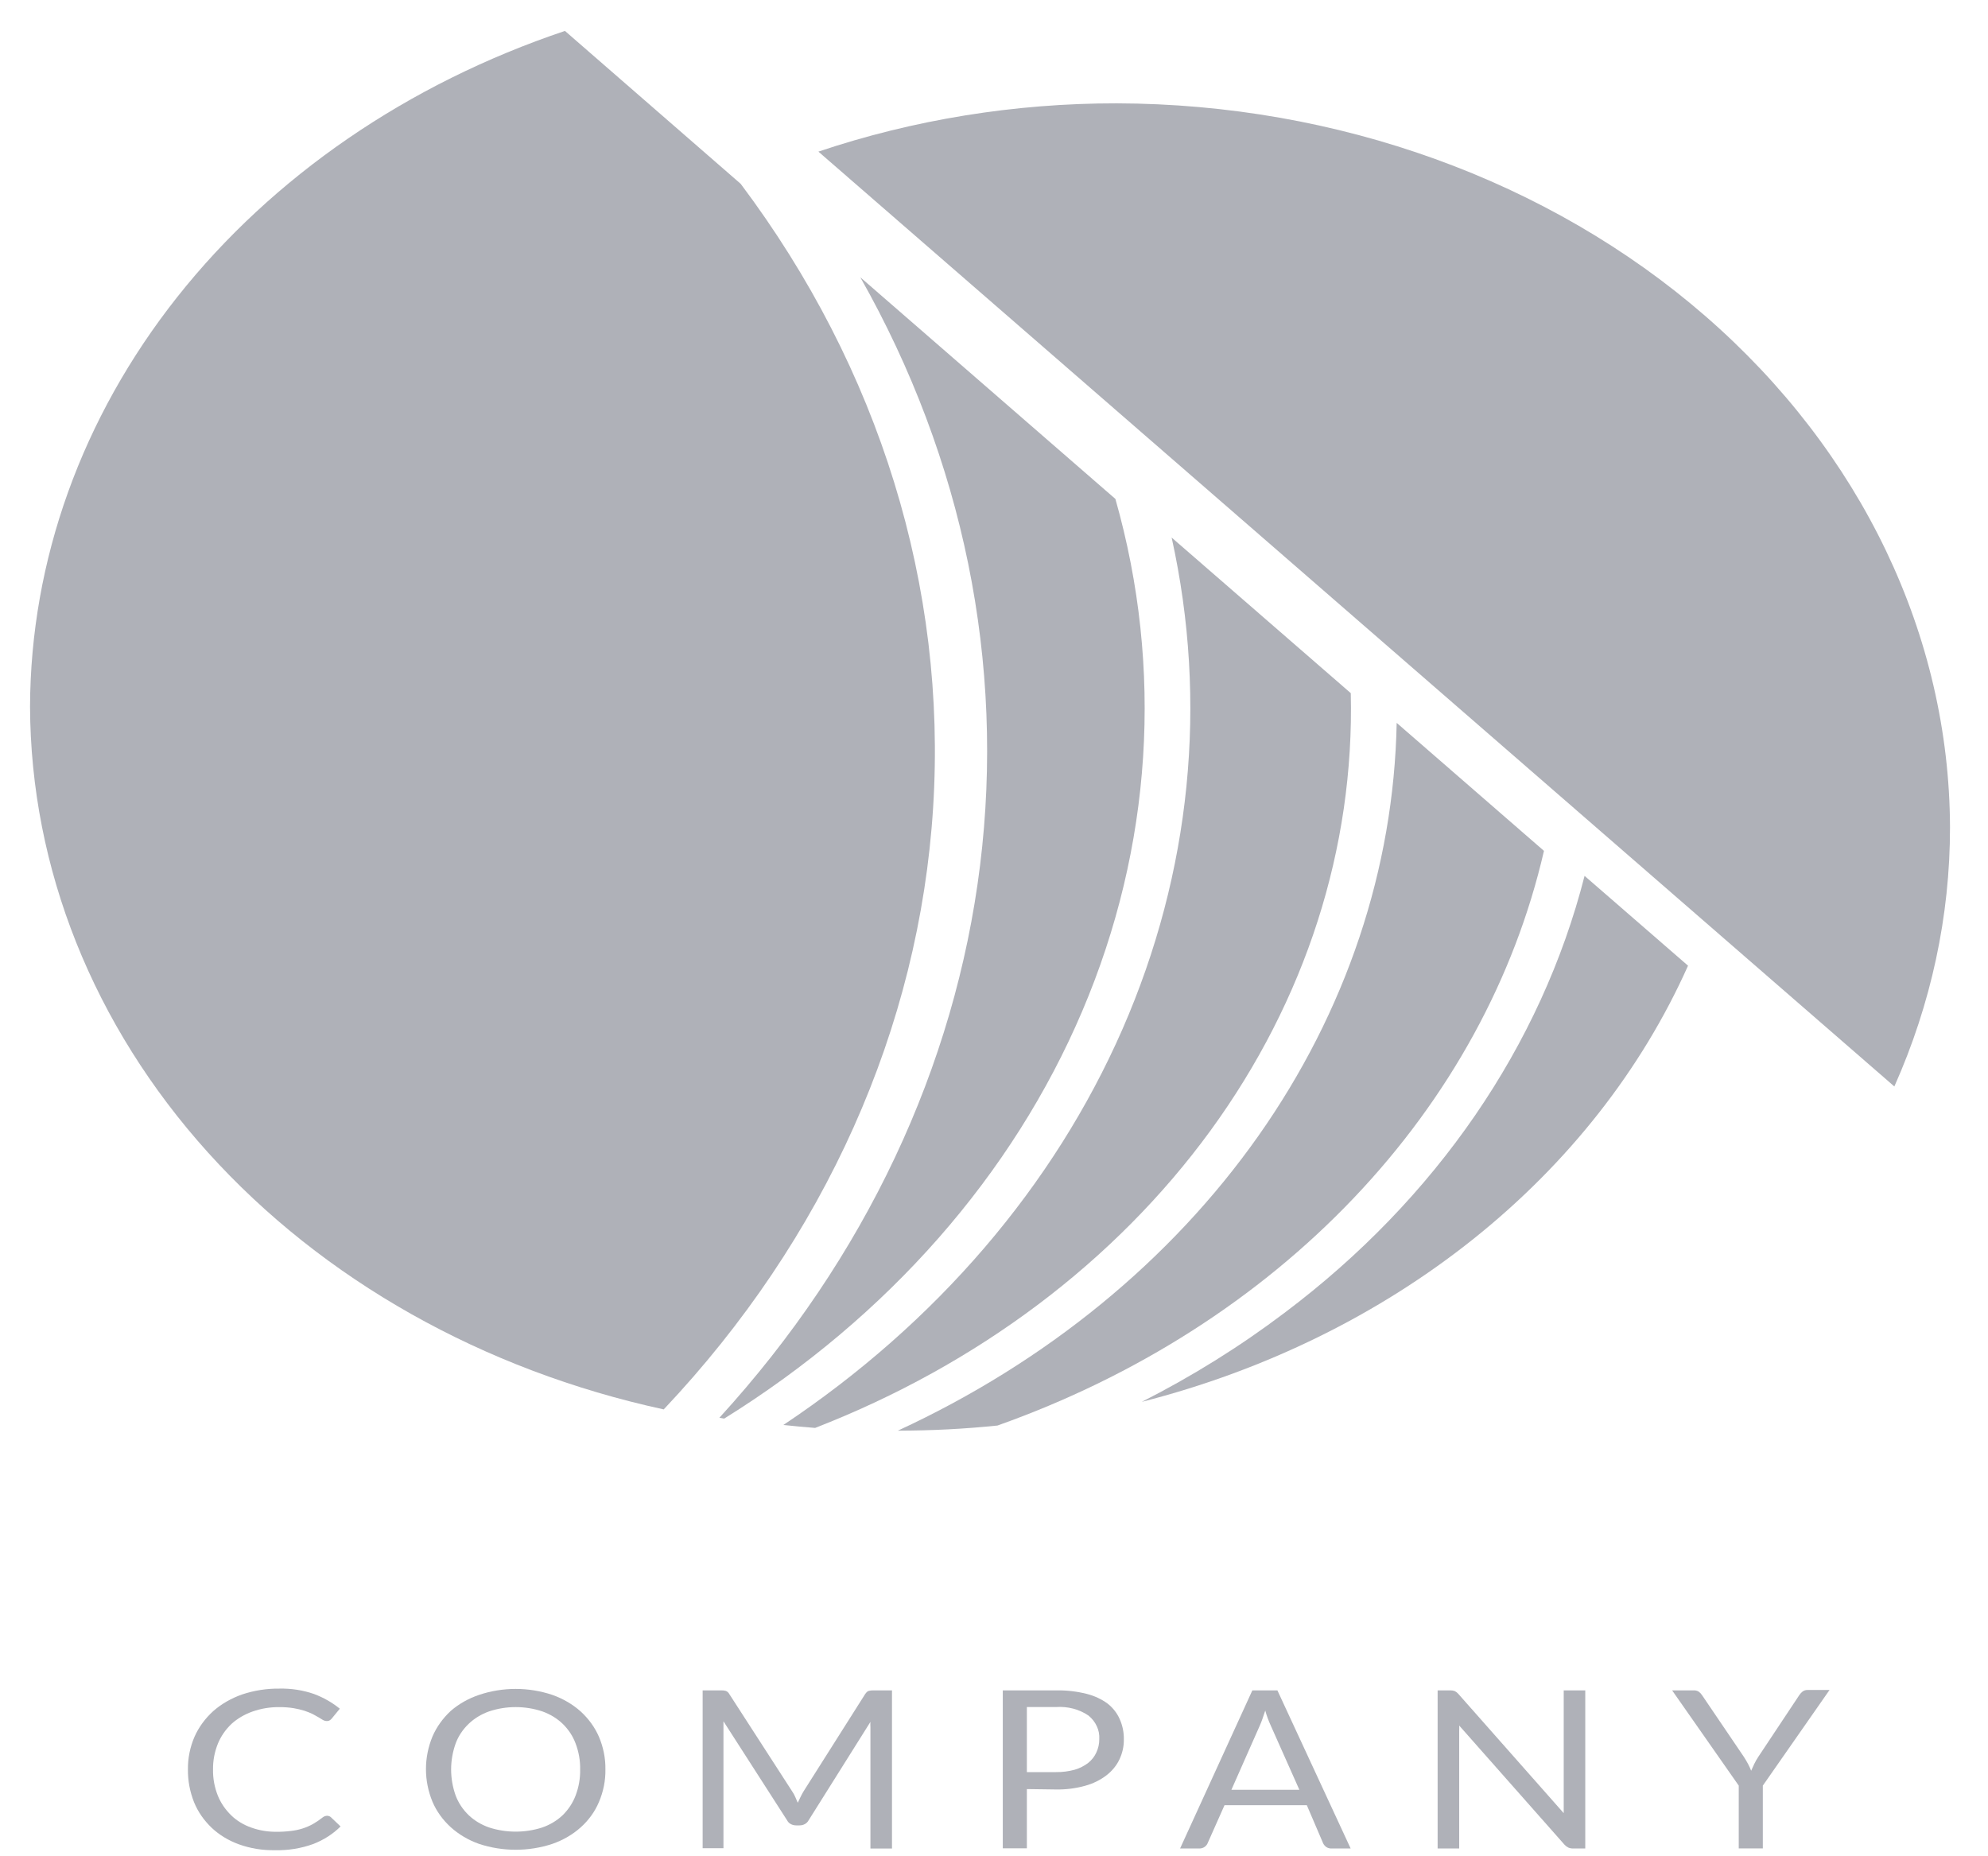
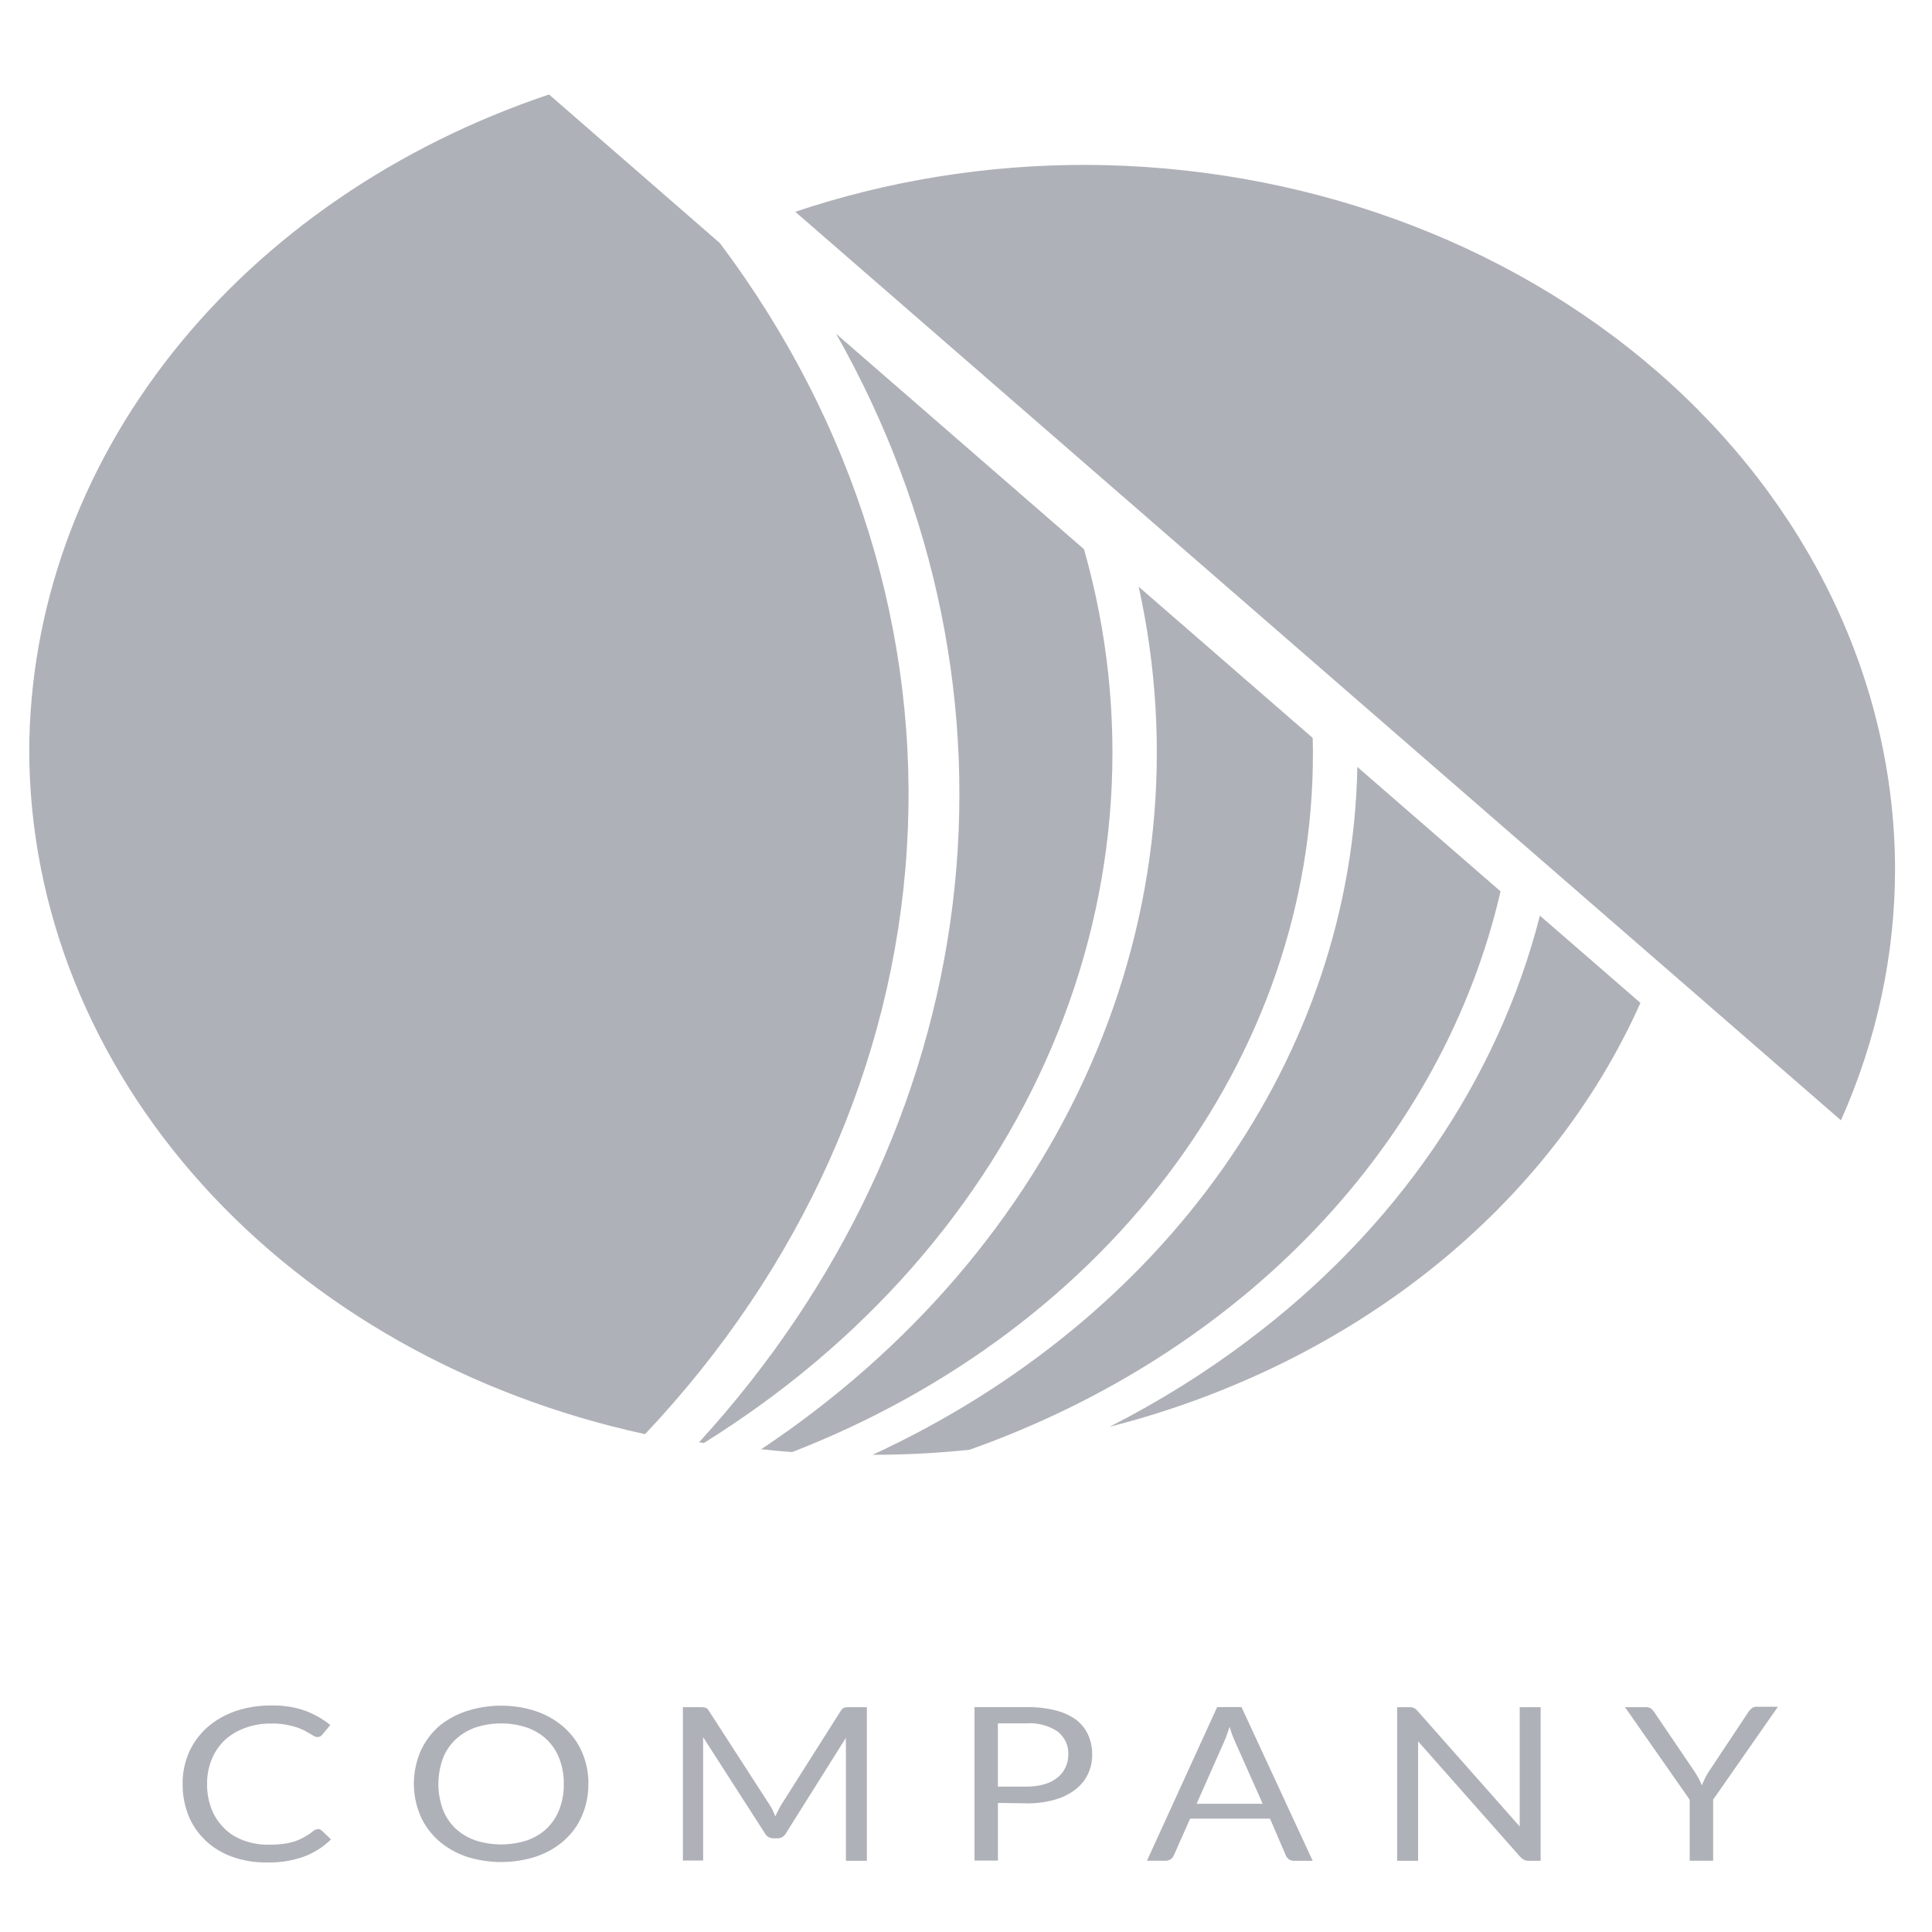
- <svg xmlns="http://www.w3.org/2000/svg" width="45" height="42" viewBox="0 0 45 42" fill="none">
-   <path d="M7.406 41.101C7.422 41.102 7.438 41.105 7.452 41.111C7.467 41.116 7.48 41.124 7.491 41.135L7.709 41.343C7.54 41.512 7.33 41.647 7.095 41.739C6.82 41.839 6.524 41.888 6.226 41.881C5.945 41.886 5.667 41.841 5.408 41.748C5.174 41.663 4.964 41.536 4.792 41.374C4.616 41.206 4.48 41.01 4.393 40.796C4.298 40.557 4.251 40.306 4.254 40.054C4.251 39.8 4.301 39.548 4.404 39.31C4.5 39.095 4.643 38.899 4.827 38.732C5.013 38.569 5.236 38.441 5.481 38.355C5.75 38.265 6.036 38.22 6.324 38.223C6.591 38.217 6.857 38.258 7.106 38.344C7.322 38.425 7.521 38.538 7.692 38.678L7.51 38.9C7.497 38.916 7.482 38.93 7.463 38.941C7.442 38.953 7.416 38.959 7.39 38.957C7.362 38.956 7.334 38.947 7.311 38.934L7.213 38.874L7.076 38.798C7.017 38.77 6.956 38.746 6.894 38.725C6.813 38.7 6.73 38.68 6.646 38.666C6.539 38.649 6.43 38.641 6.321 38.642C6.114 38.64 5.908 38.674 5.716 38.742C5.537 38.805 5.375 38.9 5.241 39.021C5.105 39.15 5.001 39.302 4.933 39.467C4.857 39.655 4.819 39.854 4.822 40.054C4.818 40.257 4.856 40.459 4.933 40.651C5 40.815 5.103 40.965 5.236 41.094C5.361 41.215 5.516 41.309 5.689 41.369C5.867 41.433 6.058 41.465 6.25 41.464C6.361 41.465 6.473 41.459 6.583 41.445C6.763 41.426 6.935 41.372 7.087 41.286C7.164 41.242 7.236 41.193 7.303 41.139C7.331 41.116 7.367 41.103 7.406 41.101Z" fill="#AFB1B8" />
-   <path d="M13.704 40.054C13.708 40.305 13.658 40.555 13.557 40.791C13.468 41.004 13.328 41.199 13.146 41.363C12.964 41.526 12.745 41.654 12.502 41.738C11.968 41.915 11.378 41.915 10.844 41.738C10.603 41.653 10.385 41.524 10.204 41.361C10.022 41.195 9.881 40.999 9.789 40.783C9.593 40.306 9.593 39.785 9.789 39.308C9.882 39.092 10.023 38.895 10.204 38.727C10.386 38.569 10.604 38.446 10.844 38.365C11.377 38.185 11.969 38.185 12.502 38.365C12.744 38.45 12.963 38.578 13.145 38.741C13.325 38.906 13.465 39.1 13.557 39.312C13.658 39.55 13.708 39.801 13.704 40.054ZM13.132 40.054C13.136 39.853 13.101 39.653 13.028 39.462C12.967 39.298 12.868 39.147 12.736 39.019C12.609 38.897 12.451 38.801 12.276 38.739C11.888 38.609 11.458 38.609 11.071 38.739C10.895 38.801 10.738 38.897 10.61 39.019C10.477 39.146 10.376 39.297 10.315 39.462C10.177 39.847 10.177 40.26 10.315 40.646C10.377 40.81 10.477 40.961 10.61 41.089C10.738 41.21 10.895 41.305 11.071 41.366C11.459 41.492 11.887 41.492 12.276 41.366C12.451 41.305 12.608 41.21 12.736 41.089C12.867 40.96 12.966 40.809 13.028 40.646C13.101 40.455 13.136 40.255 13.132 40.054Z" fill="#AFB1B8" />
-   <path d="M18.001 40.675L18.058 40.807C18.08 40.76 18.099 40.717 18.121 40.675C18.142 40.63 18.166 40.587 18.192 40.544L19.585 38.344C19.613 38.306 19.637 38.282 19.664 38.275C19.701 38.265 19.74 38.261 19.779 38.263H20.191V41.843H19.703V39.211C19.703 39.178 19.703 39.14 19.703 39.099C19.7 39.059 19.7 39.017 19.703 38.976L18.301 41.208C18.283 41.241 18.255 41.269 18.219 41.289C18.183 41.309 18.142 41.319 18.099 41.319H18.02C17.978 41.319 17.936 41.309 17.9 41.289C17.864 41.27 17.836 41.241 17.819 41.208L16.376 38.962C16.376 39.005 16.376 39.047 16.376 39.09C16.376 39.133 16.376 39.17 16.376 39.204V41.835H15.905V38.263H16.316C16.355 38.261 16.394 38.265 16.431 38.275C16.465 38.29 16.492 38.314 16.507 38.344L17.93 40.547C17.958 40.587 17.982 40.63 18.001 40.675Z" fill="#AFB1B8" />
-   <path d="M23.244 40.497V41.838H22.699V38.263H23.915C24.145 38.259 24.373 38.286 24.594 38.341C24.77 38.385 24.934 38.461 25.074 38.564C25.195 38.661 25.288 38.781 25.346 38.915C25.411 39.06 25.442 39.216 25.439 39.372C25.442 39.529 25.407 39.684 25.338 39.829C25.273 39.966 25.172 40.088 25.044 40.187C24.904 40.294 24.739 40.375 24.561 40.423C24.349 40.482 24.127 40.51 23.904 40.506L23.244 40.497ZM23.244 40.113H23.904C24.047 40.115 24.19 40.096 24.327 40.059C24.439 40.026 24.543 39.973 24.632 39.905C24.714 39.839 24.777 39.758 24.817 39.668C24.862 39.572 24.884 39.47 24.883 39.367C24.889 39.268 24.871 39.168 24.828 39.076C24.786 38.983 24.721 38.9 24.637 38.832C24.429 38.69 24.168 38.622 23.904 38.64H23.244V40.113Z" fill="#AFB1B8" />
-   <path d="M30.573 41.842H30.142C30.099 41.844 30.057 41.832 30.022 41.809C29.991 41.787 29.967 41.758 29.951 41.726L29.581 40.862H27.718L27.334 41.726C27.32 41.758 27.296 41.786 27.266 41.807C27.231 41.831 27.188 41.844 27.143 41.842H26.712L28.348 38.263H28.915L30.573 41.842ZM27.874 40.513H29.412L28.763 39.056C28.713 38.947 28.672 38.834 28.64 38.72L28.577 38.907C28.558 38.964 28.536 39.016 28.517 39.059L27.874 40.513Z" fill="#AFB1B8" />
-   <path d="M32.929 38.279C32.961 38.295 32.989 38.317 33.011 38.343L35.396 41.042C35.396 40.999 35.396 40.956 35.396 40.916C35.396 40.876 35.396 40.836 35.396 40.798V38.263H35.884V41.842H35.612C35.573 41.843 35.534 41.836 35.5 41.821C35.466 41.804 35.437 41.782 35.413 41.755L33.03 39.059C33.032 39.1 33.032 39.141 33.03 39.182C33.03 39.222 33.03 39.258 33.03 39.291V41.842H32.542V38.263H32.831C32.864 38.262 32.898 38.268 32.929 38.279Z" fill="#AFB1B8" />
-   <path d="M39.903 40.419V41.84H39.358V40.419L37.85 38.263H38.338C38.38 38.261 38.422 38.272 38.455 38.294C38.485 38.317 38.51 38.344 38.529 38.374L39.472 39.765C39.51 39.824 39.543 39.879 39.57 39.931C39.598 39.983 39.62 40.033 39.639 40.082L39.709 39.928C39.736 39.872 39.767 39.818 39.802 39.765L40.732 38.365C40.751 38.337 40.775 38.312 40.803 38.289C40.835 38.265 40.877 38.252 40.92 38.254H41.413L39.903 40.419Z" fill="#AFB1B8" />
-   <path d="M17.731 32.256C17.968 32.282 18.209 32.303 18.451 32.322C22.13 30.893 25.242 28.552 27.399 25.594C29.555 22.636 30.66 19.191 30.576 15.69L26.521 12.168C27.346 15.895 26.96 19.748 25.408 23.296C23.855 26.844 21.198 29.946 17.731 32.256Z" fill="#AFB1B8" />
-   <path d="M16.284 32.092L16.393 32.111C20.097 29.809 22.921 26.595 24.499 22.884C26.078 19.173 26.339 15.135 25.248 11.294L19.474 6.277C21.809 10.401 22.75 15.016 22.185 19.586C21.62 24.156 19.574 28.493 16.284 32.092Z" fill="#AFB1B8" />
-   <path d="M35.868 19.826C34.887 23.673 32.504 27.142 29.073 29.719C28.072 30.476 26.991 31.15 25.845 31.732C28.639 31.019 31.206 29.758 33.35 28.046C35.494 26.334 37.157 24.217 38.21 21.859L35.868 19.826Z" fill="#AFB1B8" />
-   <path d="M34.949 19.26L31.615 16.363C31.551 19.666 30.47 22.894 28.485 25.711C26.499 28.529 23.681 30.833 20.324 32.384H20.341C21.089 32.383 21.836 32.345 22.579 32.268C25.716 31.155 28.488 29.385 30.646 27.115C32.805 24.846 34.283 22.147 34.949 19.26Z" fill="#AFB1B8" />
-   <path d="M16.766 4.161L12.788 0.7C9.232 1.894 6.174 3.993 4.013 6.722C1.853 9.451 0.691 12.684 0.68 15.996H0.68C0.693 19.656 2.111 23.208 4.709 26.089C7.307 28.97 10.937 31.016 15.024 31.903C18.672 28.041 20.808 23.269 21.122 18.28C21.435 13.291 19.909 8.345 16.766 4.161Z" fill="#AFB1B8" />
-   <path d="M44.14 18.727C44.126 14.385 42.134 10.224 38.6 7.153C35.066 4.083 30.276 2.352 25.278 2.339C22.969 2.337 20.679 2.708 18.525 3.432L42.88 24.593C43.714 22.722 44.141 20.733 44.14 18.727Z" fill="#AFB1B8" />
+ <svg xmlns="http://www.w3.org/2000/svg" version="1.1" width="32" height="32" viewBox="0 0 32 32">
+   <path fill="#afb1b8" d="M5.267 30.294c0.011 0 0.022 0.003 0.033 0.007s0.020 0.010 0.027 0.017l0.155 0.148c-0.12 0.12-0.269 0.216-0.436 0.281-0.196 0.071-0.406 0.106-0.619 0.101-0.199 0.004-0.397-0.029-0.582-0.094-0.166-0.060-0.316-0.151-0.438-0.266-0.125-0.119-0.221-0.259-0.283-0.411-0.068-0.17-0.101-0.348-0.099-0.527-0.003-0.181 0.033-0.36 0.107-0.529 0.068-0.153 0.17-0.293 0.301-0.411 0.132-0.116 0.291-0.207 0.465-0.268 0.191-0.064 0.394-0.096 0.599-0.094 0.19-0.004 0.379 0.025 0.556 0.086 0.154 0.058 0.295 0.138 0.417 0.238l-0.13 0.158c-0.009 0.011-0.020 0.021-0.033 0.029-0.015 0.009-0.034 0.013-0.052 0.012-0.020-0.001-0.040-0.007-0.056-0.017l-0.070-0.042-0.097-0.054c-0.042-0.020-0.085-0.037-0.13-0.052-0.058-0.018-0.117-0.032-0.176-0.042-0.076-0.012-0.153-0.018-0.231-0.017-0.147-0.002-0.294 0.022-0.43 0.071-0.127 0.045-0.242 0.113-0.337 0.199-0.097 0.092-0.171 0.2-0.219 0.317-0.055 0.134-0.082 0.276-0.079 0.418-0.002 0.145 0.025 0.288 0.079 0.425 0.047 0.116 0.12 0.223 0.215 0.315 0.089 0.086 0.199 0.152 0.322 0.195 0.127 0.046 0.262 0.068 0.399 0.067 0.079 0.001 0.158-0.003 0.237-0.013 0.128-0.014 0.25-0.052 0.359-0.113 0.054-0.031 0.106-0.066 0.153-0.104 0.020-0.017 0.046-0.026 0.074-0.027z" />
+   <path fill="#afb1b8" d="M9.745 29.549c0.002 0.179-0.033 0.356-0.105 0.524-0.063 0.152-0.163 0.291-0.292 0.407s-0.286 0.207-0.458 0.267c-0.38 0.126-0.799 0.126-1.179 0-0.172-0.061-0.327-0.152-0.456-0.268-0.129-0.118-0.23-0.258-0.295-0.411-0.14-0.339-0.14-0.71 0-1.050 0.066-0.153 0.166-0.293 0.295-0.413 0.13-0.112 0.285-0.2 0.456-0.258 0.379-0.128 0.8-0.128 1.179 0 0.172 0.061 0.328 0.152 0.458 0.268 0.128 0.117 0.227 0.255 0.293 0.406 0.072 0.169 0.107 0.347 0.105 0.527zM9.338 29.549c0.003-0.143-0.022-0.285-0.074-0.421-0.043-0.116-0.114-0.224-0.207-0.315-0.091-0.087-0.203-0.154-0.328-0.199-0.276-0.092-0.581-0.092-0.857 0-0.125 0.044-0.237 0.112-0.328 0.199-0.095 0.091-0.166 0.198-0.209 0.315-0.099 0.274-0.099 0.568 0 0.842 0.044 0.117 0.115 0.224 0.209 0.315 0.091 0.086 0.203 0.153 0.328 0.197 0.276 0.090 0.581 0.090 0.857 0 0.125-0.044 0.237-0.111 0.328-0.197 0.093-0.092 0.164-0.199 0.207-0.315 0.052-0.136 0.077-0.278 0.074-0.421z" />
+   <path fill="#afb1b8" d="M12.801 29.991l0.041 0.094c0.015-0.034 0.029-0.064 0.045-0.094 0.015-0.032 0.032-0.063 0.050-0.093l0.991-1.565c0.019-0.027 0.037-0.044 0.056-0.049 0.026-0.007 0.054-0.010 0.081-0.008h0.293v2.545h-0.347v-1.871c0-0.024 0-0.051 0-0.079-0.002-0.029-0.002-0.058 0-0.088l-0.997 1.587c-0.013 0.024-0.033 0.044-0.058 0.058s-0.055 0.021-0.085 0.021h-0.056c-0.030 0-0.060-0.007-0.085-0.021s-0.046-0.034-0.058-0.058l-1.026-1.597c0 0.030 0 0.061 0 0.091s0 0.057 0 0.081v1.871h-0.335v-2.54h0.293c0.028-0.001 0.055 0.001 0.081 0.008 0.024 0.010 0.043 0.028 0.054 0.049l1.012 1.567c0.020 0.029 0.037 0.059 0.050 0.091z" />
+   <path fill="#afb1b8" d="M16.529 29.864v0.953h-0.388v-2.542h0.865c0.163-0.003 0.326 0.016 0.483 0.056 0.125 0.031 0.242 0.085 0.341 0.158 0.086 0.069 0.153 0.154 0.194 0.249 0.046 0.104 0.068 0.214 0.066 0.325 0.002 0.111-0.023 0.222-0.072 0.325-0.047 0.098-0.118 0.185-0.209 0.254-0.099 0.076-0.216 0.134-0.343 0.168-0.151 0.042-0.309 0.062-0.467 0.059l-0.469-0.007zM16.529 29.592h0.469c0.102 0.001 0.203-0.012 0.3-0.039 0.080-0.023 0.154-0.061 0.217-0.11 0.058-0.047 0.103-0.104 0.132-0.168 0.032-0.068 0.048-0.141 0.047-0.214 0.004-0.071-0.009-0.141-0.039-0.207s-0.076-0.125-0.136-0.174c-0.148-0.1-0.334-0.149-0.522-0.136h-0.469v1.048z" />
+   <path fill="#afb1b8" d="M21.741 30.821h-0.306c-0.031 0.001-0.061-0.007-0.085-0.024-0.022-0.016-0.039-0.036-0.050-0.059l-0.264-0.615h-1.324l-0.273 0.615c-0.010 0.022-0.027 0.042-0.049 0.057-0.025 0.017-0.056 0.026-0.087 0.025h-0.306l1.163-2.546h0.403l1.179 2.546zM19.821 29.876h1.093l-0.461-1.036c-0.035-0.078-0.064-0.158-0.087-0.239l-0.045 0.133c-0.014 0.040-0.029 0.078-0.043 0.108l-0.458 1.034z" />
+   <path fill="#afb1b8" d="M23.416 28.288c0.023 0.011 0.043 0.027 0.058 0.045l1.697 1.919c0-0.030 0-0.061 0-0.089s0-0.057 0-0.084v-1.803h0.347v2.545h-0.194c-0.028 0.001-0.055-0.004-0.079-0.015-0.024-0.012-0.045-0.028-0.062-0.047l-1.695-1.917c0.002 0.029 0.002 0.058 0 0.088 0 0.029 0 0.054 0 0.077v1.814h-0.347v-2.545h0.206c0.024-0.001 0.048 0.003 0.070 0.012z" />
+   <path fill="#afb1b8" d="M28.375 29.809v1.011h-0.388v-1.011l-1.072-1.533h0.347c0.030-0.002 0.059 0.006 0.083 0.022 0.021 0.016 0.039 0.036 0.052 0.057l0.671 0.989c0.027 0.042 0.050 0.081 0.070 0.118s0.035 0.072 0.049 0.108l0.050-0.11c0.019-0.040 0.041-0.079 0.066-0.116l0.661-0.996c0.014-0.020 0.031-0.038 0.050-0.054 0.023-0.017 0.053-0.027 0.083-0.025h0.351l-1.074 1.54z" />
+   <path fill="#afb1b8" d="M12.609 24.004c0.169 0.019 0.339 0.034 0.512 0.047 2.616-1.017 4.829-2.681 6.363-4.785s2.319-4.553 2.259-7.043l-2.883-2.505c0.586 2.651 0.312 5.39-0.792 7.913s-2.994 4.729-5.459 6.372z" />
+   <path fill="#afb1b8" d="M11.579 23.888l0.078 0.013c2.634-1.637 4.642-3.923 5.765-6.562s1.308-5.51 0.533-8.242l-4.106-3.568c1.661 2.933 2.33 6.215 1.928 9.464s-1.857 6.334-4.196 8.893z" />
+   <path fill="#afb1b8" d="M25.506 15.165c-0.698 2.735-2.392 5.202-4.832 7.035-0.712 0.538-1.481 1.017-2.296 1.432 1.986-0.507 3.812-1.404 5.337-2.621s2.707-2.723 3.456-4.4l-1.665-1.445z" />
+   <path fill="#afb1b8" d="M24.853 14.763l-2.371-2.060c-0.045 2.349-0.814 4.644-2.226 6.648s-3.416 3.642-5.803 4.745h0.012c0.532-0 1.064-0.028 1.592-0.083 2.231-0.791 4.202-2.050 5.737-3.664s2.586-3.533 3.060-5.586z" />
+   <path fill="#afb1b8" d="M11.923 4.026l-2.829-2.461c-2.529 0.849-4.704 2.342-6.24 4.282s-2.362 4.239-2.37 6.595v0c0.009 2.603 1.018 5.128 2.865 7.177s4.429 3.504 7.335 4.135c2.594-2.746 4.113-6.14 4.336-9.688s-0.862-7.065-3.097-10.040z" />
+   <path fill="#afb1b8" d="M31.388 14.384c-0.010-3.088-1.427-6.047-3.94-8.23s-5.919-3.414-9.473-3.423c-1.642-0.001-3.271 0.262-4.803 0.777l17.32 15.048c0.593-1.33 0.897-2.744 0.896-4.171z" />
</svg>
